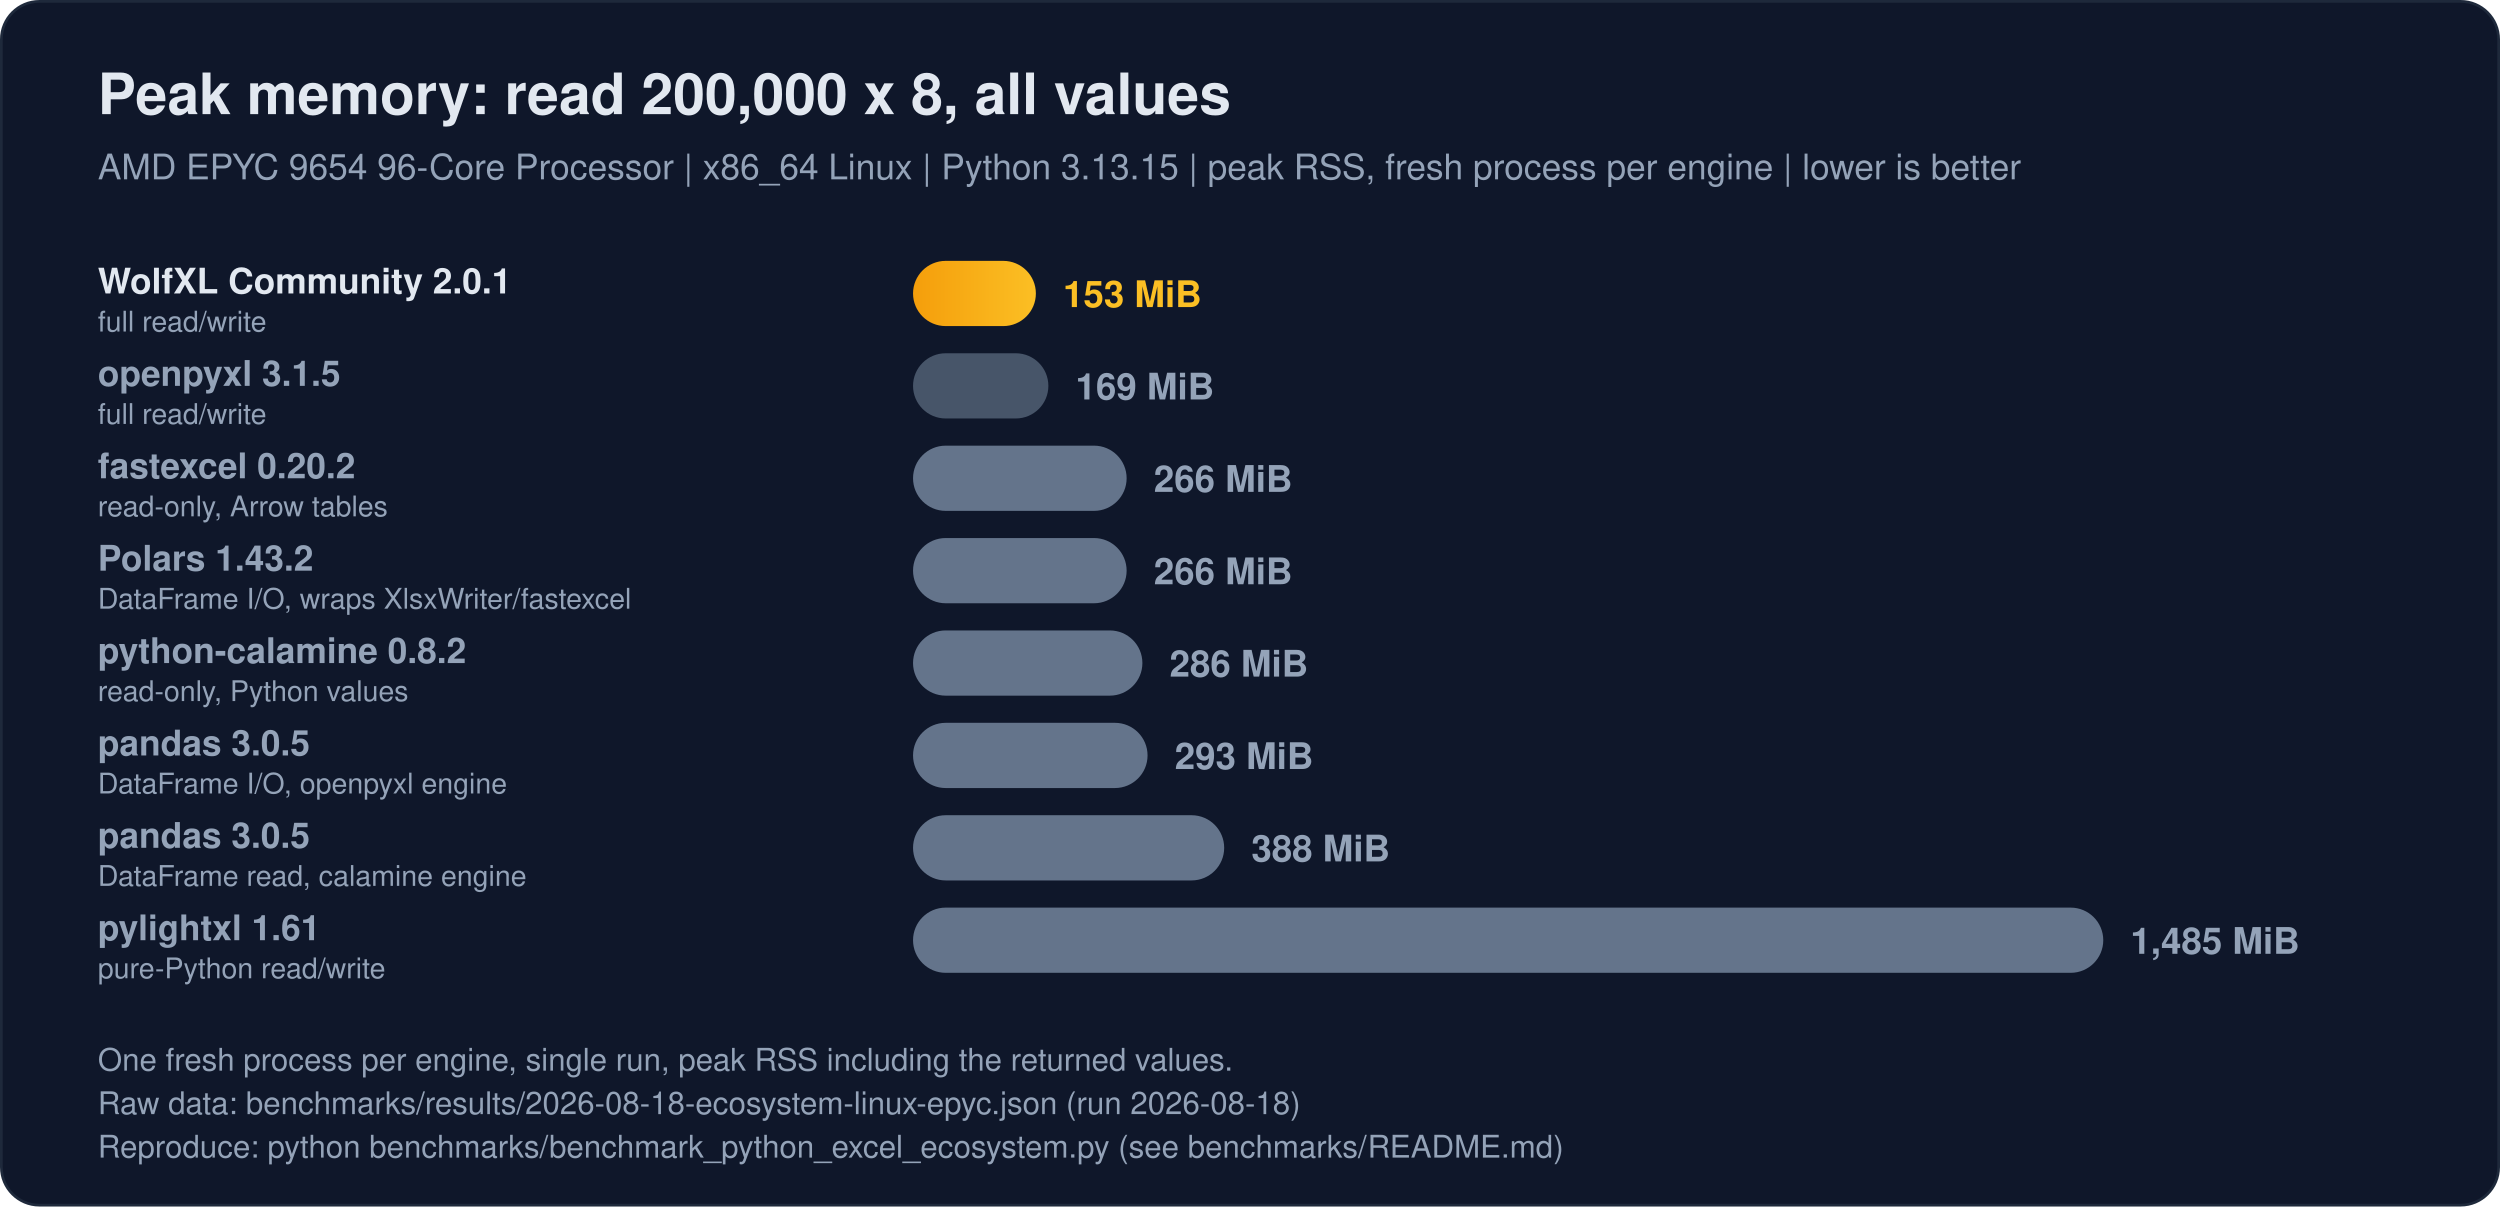
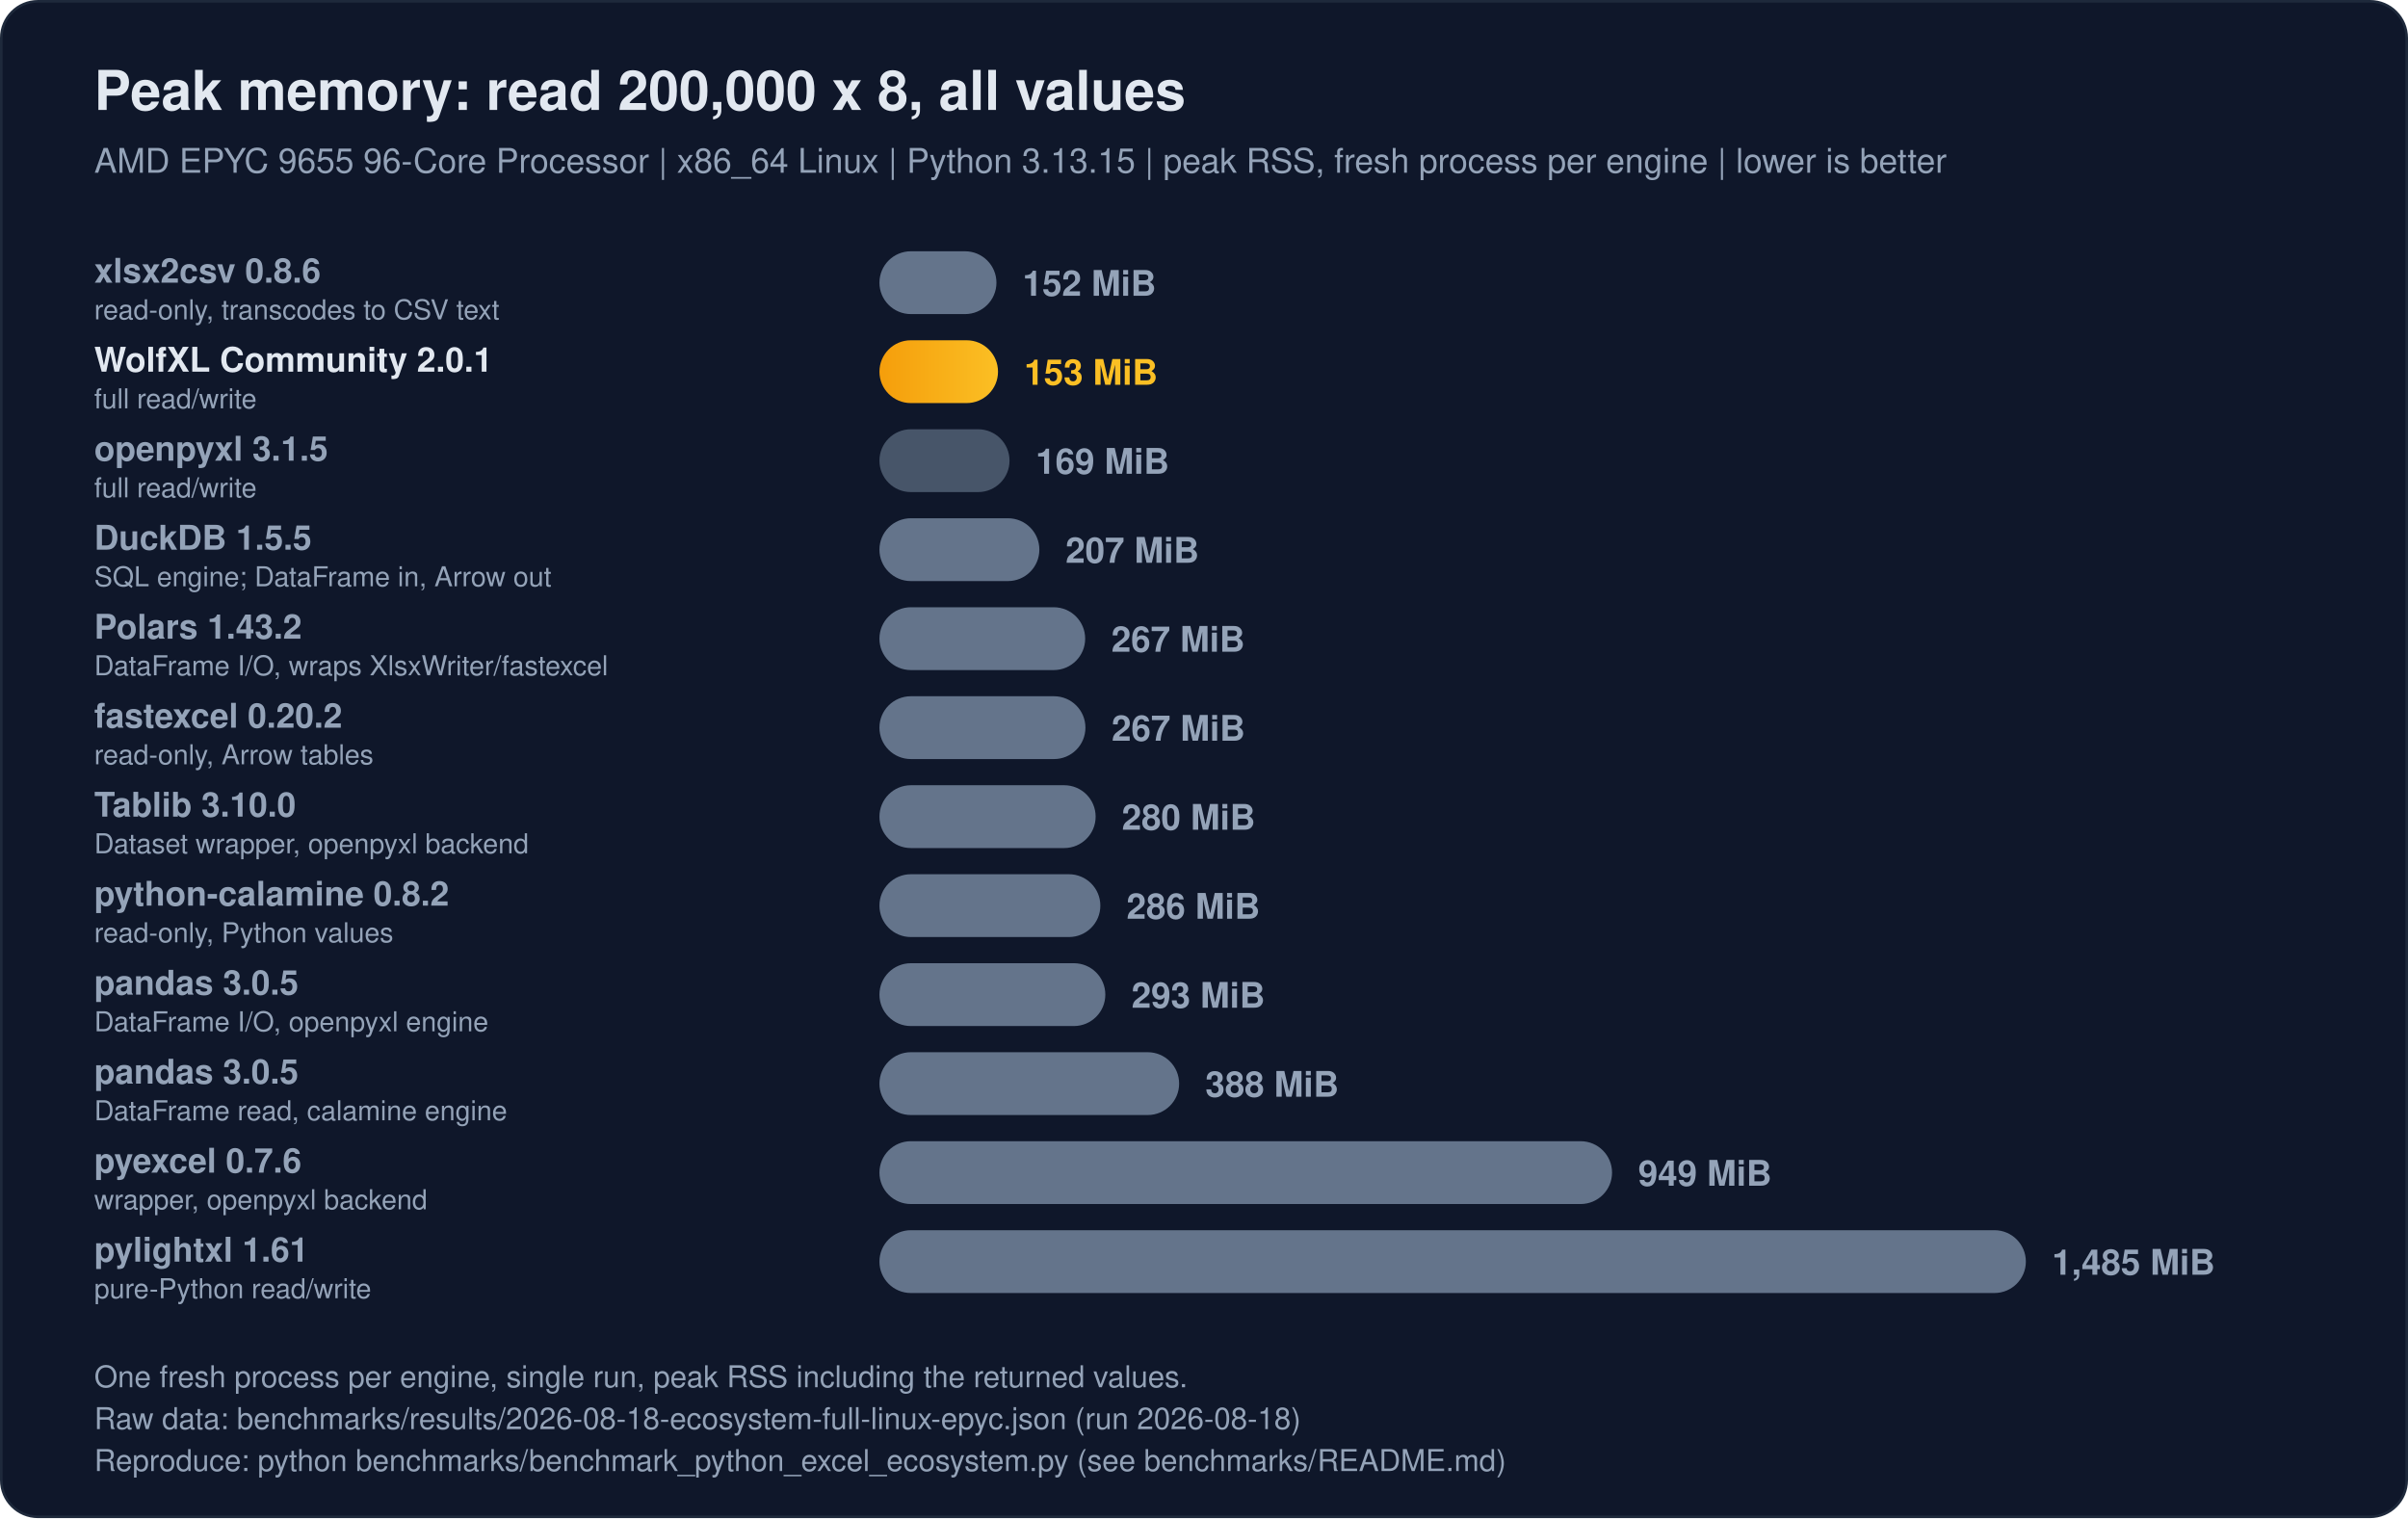
- <svg xmlns="http://www.w3.org/2000/svg" width="920" height="444" viewBox="0 0 920 444" role="img" aria-label="Peak memory: read 200,000 x 8, all values">
+ <svg xmlns="http://www.w3.org/2000/svg" width="920" height="580" viewBox="0 0 920 580" role="img" aria-label="Peak memory: read 200,000 x 8, all values">
  <defs>
    <linearGradient id="wolfxl" x1="0" y1="0" x2="1" y2="0">
      <stop offset="0" stop-color="#f59e0b" />
      <stop offset="1" stop-color="#fbbf24" />
    </linearGradient>
  </defs>
-   <rect x="0.5" y="0.5" width="919" height="443" rx="14" fill="#0f172a" stroke="#1e293b" />
+   <rect x="0.5" y="0.5" width="919" height="579" rx="14" fill="#0f172a" stroke="#1e293b" />
  <text x="36" y="42" font-family="-apple-system,'Segoe UI',Helvetica,Arial,sans-serif" font-size="21" font-weight="700" fill="#e2e8f0">Peak memory: read 200,000 x 8, all values</text>
-   <text x="36" y="66" font-family="-apple-system,'Segoe UI',Helvetica,Arial,sans-serif" font-size="13" fill="#94a3b8">AMD EPYC 9654 96-Core Processor | x86_64 Linux | Python 3.13.15 | peak RSS, fresh process per engine | lower is better</text>
-   <text x="36" y="108" font-family="-apple-system,'Segoe UI',Helvetica,Arial,sans-serif" font-size="13" font-weight="700" fill="#e2e8f0">WolfXL Community 2.0.1</text>
-   <text x="36" y="122" font-family="-apple-system,'Segoe UI',Helvetica,Arial,sans-serif" font-size="10.5" fill="#94a3b8">full read/write</text>
-   <rect x="336" y="96" width="45.2" height="24" rx="12.0" fill="url(#wolfxl)" />
-   <text x="391.2" y="113" font-family="-apple-system,'Segoe UI',Helvetica,Arial,sans-serif" font-size="13.5" font-weight="700" fill="#fbbf24">153 MiB</text>
-   <text x="36" y="142" font-family="-apple-system,'Segoe UI',Helvetica,Arial,sans-serif" font-size="13" font-weight="600" fill="#94a3b8">openpyxl 3.1.5</text>
+   <text x="36" y="66" font-family="-apple-system,'Segoe UI',Helvetica,Arial,sans-serif" font-size="13" fill="#94a3b8">AMD EPYC 9655 96-Core Processor | x86_64 Linux | Python 3.13.15 | peak RSS, fresh process per engine | lower is better</text>
+   <text x="36" y="108" font-family="-apple-system,'Segoe UI',Helvetica,Arial,sans-serif" font-size="13" font-weight="600" fill="#94a3b8">xlsx2csv 0.8.6</text>
+   <text x="36" y="122" font-family="-apple-system,'Segoe UI',Helvetica,Arial,sans-serif" font-size="10.5" fill="#94a3b8">read-only, transcodes to CSV text</text>
+   <rect x="336" y="96" width="44.7" height="24" rx="12.0" fill="#64748b" />
+   <text x="390.7" y="113" font-family="-apple-system,'Segoe UI',Helvetica,Arial,sans-serif" font-size="13.5" font-weight="700" fill="#94a3b8">152 MiB</text>
+   <text x="36" y="142" font-family="-apple-system,'Segoe UI',Helvetica,Arial,sans-serif" font-size="13" font-weight="700" fill="#e2e8f0">WolfXL Community 2.0.1</text>
  <text x="36" y="156" font-family="-apple-system,'Segoe UI',Helvetica,Arial,sans-serif" font-size="10.5" fill="#94a3b8">full read/write</text>
-   <rect x="336" y="130" width="49.8" height="24" rx="12.0" fill="#475569" />
-   <text x="395.8" y="147" font-family="-apple-system,'Segoe UI',Helvetica,Arial,sans-serif" font-size="13.5" font-weight="700" fill="#94a3b8">169 MiB</text>
-   <text x="36" y="176" font-family="-apple-system,'Segoe UI',Helvetica,Arial,sans-serif" font-size="13" font-weight="600" fill="#94a3b8">fastexcel 0.20.2</text>
-   <text x="36" y="190" font-family="-apple-system,'Segoe UI',Helvetica,Arial,sans-serif" font-size="10.5" fill="#94a3b8">read-only, Arrow tables</text>
-   <rect x="336" y="164" width="78.6" height="24" rx="12.0" fill="#64748b" />
-   <text x="424.6" y="181" font-family="-apple-system,'Segoe UI',Helvetica,Arial,sans-serif" font-size="13.5" font-weight="700" fill="#94a3b8">266 MiB</text>
-   <text x="36" y="210" font-family="-apple-system,'Segoe UI',Helvetica,Arial,sans-serif" font-size="13" font-weight="600" fill="#94a3b8">Polars 1.43.2</text>
-   <text x="36" y="224" font-family="-apple-system,'Segoe UI',Helvetica,Arial,sans-serif" font-size="10.5" fill="#94a3b8">DataFrame I/O, wraps XlsxWriter/fastexcel</text>
-   <rect x="336" y="198" width="78.6" height="24" rx="12.0" fill="#64748b" />
-   <text x="424.6" y="215" font-family="-apple-system,'Segoe UI',Helvetica,Arial,sans-serif" font-size="13.5" font-weight="700" fill="#94a3b8">266 MiB</text>
-   <text x="36" y="244" font-family="-apple-system,'Segoe UI',Helvetica,Arial,sans-serif" font-size="13" font-weight="600" fill="#94a3b8">python-calamine 0.8.2</text>
-   <text x="36" y="258" font-family="-apple-system,'Segoe UI',Helvetica,Arial,sans-serif" font-size="10.5" fill="#94a3b8">read-only, Python values</text>
-   <rect x="336" y="232" width="84.4" height="24" rx="12.0" fill="#64748b" />
-   <text x="430.4" y="249" font-family="-apple-system,'Segoe UI',Helvetica,Arial,sans-serif" font-size="13.5" font-weight="700" fill="#94a3b8">286 MiB</text>
-   <text x="36" y="278" font-family="-apple-system,'Segoe UI',Helvetica,Arial,sans-serif" font-size="13" font-weight="600" fill="#94a3b8">pandas 3.0.5</text>
-   <text x="36" y="292" font-family="-apple-system,'Segoe UI',Helvetica,Arial,sans-serif" font-size="10.5" fill="#94a3b8">DataFrame I/O, openpyxl engine</text>
-   <rect x="336" y="266" width="86.3" height="24" rx="12.0" fill="#64748b" />
-   <text x="432.3" y="283" font-family="-apple-system,'Segoe UI',Helvetica,Arial,sans-serif" font-size="13.5" font-weight="700" fill="#94a3b8">293 MiB</text>
-   <text x="36" y="312" font-family="-apple-system,'Segoe UI',Helvetica,Arial,sans-serif" font-size="13" font-weight="600" fill="#94a3b8">pandas 3.0.5</text>
-   <text x="36" y="326" font-family="-apple-system,'Segoe UI',Helvetica,Arial,sans-serif" font-size="10.5" fill="#94a3b8">DataFrame read, calamine engine</text>
-   <rect x="336" y="300" width="114.5" height="24" rx="12.0" fill="#64748b" />
-   <text x="460.5" y="317" font-family="-apple-system,'Segoe UI',Helvetica,Arial,sans-serif" font-size="13.5" font-weight="700" fill="#94a3b8">388 MiB</text>
-   <text x="36" y="346" font-family="-apple-system,'Segoe UI',Helvetica,Arial,sans-serif" font-size="13" font-weight="600" fill="#94a3b8">pylightxl 1.61</text>
-   <text x="36" y="360" font-family="-apple-system,'Segoe UI',Helvetica,Arial,sans-serif" font-size="10.5" fill="#94a3b8">pure-Python read/write</text>
-   <rect x="336" y="334" width="438.0" height="24" rx="12.0" fill="#64748b" />
-   <text x="784.0" y="351" font-family="-apple-system,'Segoe UI',Helvetica,Arial,sans-serif" font-size="13.5" font-weight="700" fill="#94a3b8">1,485 MiB</text>
-   <text x="36" y="394" font-family="-apple-system,'Segoe UI',Helvetica,Arial,sans-serif" font-size="11.5" fill="#94a3b8">One fresh process per engine, single run, peak RSS including the returned values.</text>
-   <text x="36" y="410" font-family="-apple-system,'Segoe UI',Helvetica,Arial,sans-serif" font-size="11.5" fill="#94a3b8">Raw data: benchmarks/results/2026-08-18-ecosystem-linux-epyc.json (run 2026-08-18)</text>
-   <text x="36" y="426" font-family="-apple-system,'Segoe UI',Helvetica,Arial,sans-serif" font-size="11.5" fill="#94a3b8">Reproduce: python benchmarks/benchmark_python_excel_ecosystem.py (see benchmarks/README.md)</text>
+   <rect x="336" y="130" width="45.3" height="24" rx="12.0" fill="url(#wolfxl)" />
+   <text x="391.3" y="147" font-family="-apple-system,'Segoe UI',Helvetica,Arial,sans-serif" font-size="13.5" font-weight="700" fill="#fbbf24">153 MiB</text>
+   <text x="36" y="176" font-family="-apple-system,'Segoe UI',Helvetica,Arial,sans-serif" font-size="13" font-weight="600" fill="#94a3b8">openpyxl 3.1.5</text>
+   <text x="36" y="190" font-family="-apple-system,'Segoe UI',Helvetica,Arial,sans-serif" font-size="10.5" fill="#94a3b8">full read/write</text>
+   <rect x="336" y="164" width="49.7" height="24" rx="12.0" fill="#475569" />
+   <text x="395.7" y="181" font-family="-apple-system,'Segoe UI',Helvetica,Arial,sans-serif" font-size="13.5" font-weight="700" fill="#94a3b8">169 MiB</text>
+   <text x="36" y="210" font-family="-apple-system,'Segoe UI',Helvetica,Arial,sans-serif" font-size="13" font-weight="600" fill="#94a3b8">DuckDB 1.5.5</text>
+   <text x="36" y="224" font-family="-apple-system,'Segoe UI',Helvetica,Arial,sans-serif" font-size="10.5" fill="#94a3b8">SQL engine; DataFrame in, Arrow out</text>
+   <rect x="336" y="198" width="61.1" height="24" rx="12.0" fill="#64748b" />
+   <text x="407.1" y="215" font-family="-apple-system,'Segoe UI',Helvetica,Arial,sans-serif" font-size="13.5" font-weight="700" fill="#94a3b8">207 MiB</text>
+   <text x="36" y="244" font-family="-apple-system,'Segoe UI',Helvetica,Arial,sans-serif" font-size="13" font-weight="600" fill="#94a3b8">Polars 1.43.2</text>
+   <text x="36" y="258" font-family="-apple-system,'Segoe UI',Helvetica,Arial,sans-serif" font-size="10.5" fill="#94a3b8">DataFrame I/O, wraps XlsxWriter/fastexcel</text>
+   <rect x="336" y="232" width="78.6" height="24" rx="12.0" fill="#64748b" />
+   <text x="424.6" y="249" font-family="-apple-system,'Segoe UI',Helvetica,Arial,sans-serif" font-size="13.5" font-weight="700" fill="#94a3b8">267 MiB</text>
+   <text x="36" y="278" font-family="-apple-system,'Segoe UI',Helvetica,Arial,sans-serif" font-size="13" font-weight="600" fill="#94a3b8">fastexcel 0.20.2</text>
+   <text x="36" y="292" font-family="-apple-system,'Segoe UI',Helvetica,Arial,sans-serif" font-size="10.5" fill="#94a3b8">read-only, Arrow tables</text>
+   <rect x="336" y="266" width="78.7" height="24" rx="12.0" fill="#64748b" />
+   <text x="424.7" y="283" font-family="-apple-system,'Segoe UI',Helvetica,Arial,sans-serif" font-size="13.5" font-weight="700" fill="#94a3b8">267 MiB</text>
+   <text x="36" y="312" font-family="-apple-system,'Segoe UI',Helvetica,Arial,sans-serif" font-size="13" font-weight="600" fill="#94a3b8">Tablib 3.10.0</text>
+   <text x="36" y="326" font-family="-apple-system,'Segoe UI',Helvetica,Arial,sans-serif" font-size="10.5" fill="#94a3b8">Dataset wrapper, openpyxl backend</text>
+   <rect x="336" y="300" width="82.6" height="24" rx="12.0" fill="#64748b" />
+   <text x="428.6" y="317" font-family="-apple-system,'Segoe UI',Helvetica,Arial,sans-serif" font-size="13.5" font-weight="700" fill="#94a3b8">280 MiB</text>
+   <text x="36" y="346" font-family="-apple-system,'Segoe UI',Helvetica,Arial,sans-serif" font-size="13" font-weight="600" fill="#94a3b8">python-calamine 0.8.2</text>
+   <text x="36" y="360" font-family="-apple-system,'Segoe UI',Helvetica,Arial,sans-serif" font-size="10.5" fill="#94a3b8">read-only, Python values</text>
+   <rect x="336" y="334" width="84.4" height="24" rx="12.0" fill="#64748b" />
+   <text x="430.4" y="351" font-family="-apple-system,'Segoe UI',Helvetica,Arial,sans-serif" font-size="13.5" font-weight="700" fill="#94a3b8">286 MiB</text>
+   <text x="36" y="380" font-family="-apple-system,'Segoe UI',Helvetica,Arial,sans-serif" font-size="13" font-weight="600" fill="#94a3b8">pandas 3.0.5</text>
+   <text x="36" y="394" font-family="-apple-system,'Segoe UI',Helvetica,Arial,sans-serif" font-size="10.5" fill="#94a3b8">DataFrame I/O, openpyxl engine</text>
+   <rect x="336" y="368" width="86.3" height="24" rx="12.0" fill="#64748b" />
+   <text x="432.3" y="385" font-family="-apple-system,'Segoe UI',Helvetica,Arial,sans-serif" font-size="13.5" font-weight="700" fill="#94a3b8">293 MiB</text>
+   <text x="36" y="414" font-family="-apple-system,'Segoe UI',Helvetica,Arial,sans-serif" font-size="13" font-weight="600" fill="#94a3b8">pandas 3.0.5</text>
+   <text x="36" y="428" font-family="-apple-system,'Segoe UI',Helvetica,Arial,sans-serif" font-size="10.5" fill="#94a3b8">DataFrame read, calamine engine</text>
+   <rect x="336" y="402" width="114.5" height="24" rx="12.0" fill="#64748b" />
+   <text x="460.5" y="419" font-family="-apple-system,'Segoe UI',Helvetica,Arial,sans-serif" font-size="13.5" font-weight="700" fill="#94a3b8">388 MiB</text>
+   <text x="36" y="448" font-family="-apple-system,'Segoe UI',Helvetica,Arial,sans-serif" font-size="13" font-weight="600" fill="#94a3b8">pyexcel 0.7.6</text>
+   <text x="36" y="462" font-family="-apple-system,'Segoe UI',Helvetica,Arial,sans-serif" font-size="10.5" fill="#94a3b8">wrapper, openpyxl backend</text>
+   <rect x="336" y="436" width="279.9" height="24" rx="12.0" fill="#64748b" />
+   <text x="625.9" y="453" font-family="-apple-system,'Segoe UI',Helvetica,Arial,sans-serif" font-size="13.5" font-weight="700" fill="#94a3b8">949 MiB</text>
+   <text x="36" y="482" font-family="-apple-system,'Segoe UI',Helvetica,Arial,sans-serif" font-size="13" font-weight="600" fill="#94a3b8">pylightxl 1.61</text>
+   <text x="36" y="496" font-family="-apple-system,'Segoe UI',Helvetica,Arial,sans-serif" font-size="10.5" fill="#94a3b8">pure-Python read/write</text>
+   <rect x="336" y="470" width="438.0" height="24" rx="12.0" fill="#64748b" />
+   <text x="784.0" y="487" font-family="-apple-system,'Segoe UI',Helvetica,Arial,sans-serif" font-size="13.5" font-weight="700" fill="#94a3b8">1,485 MiB</text>
+   <text x="36" y="530" font-family="-apple-system,'Segoe UI',Helvetica,Arial,sans-serif" font-size="11.5" fill="#94a3b8">One fresh process per engine, single run, peak RSS including the returned values.</text>
+   <text x="36" y="546" font-family="-apple-system,'Segoe UI',Helvetica,Arial,sans-serif" font-size="11.5" fill="#94a3b8">Raw data: benchmarks/results/2026-08-18-ecosystem-full-linux-epyc.json (run 2026-08-18)</text>
+   <text x="36" y="562" font-family="-apple-system,'Segoe UI',Helvetica,Arial,sans-serif" font-size="11.5" fill="#94a3b8">Reproduce: python benchmarks/benchmark_python_excel_ecosystem.py (see benchmarks/README.md)</text>
</svg>
